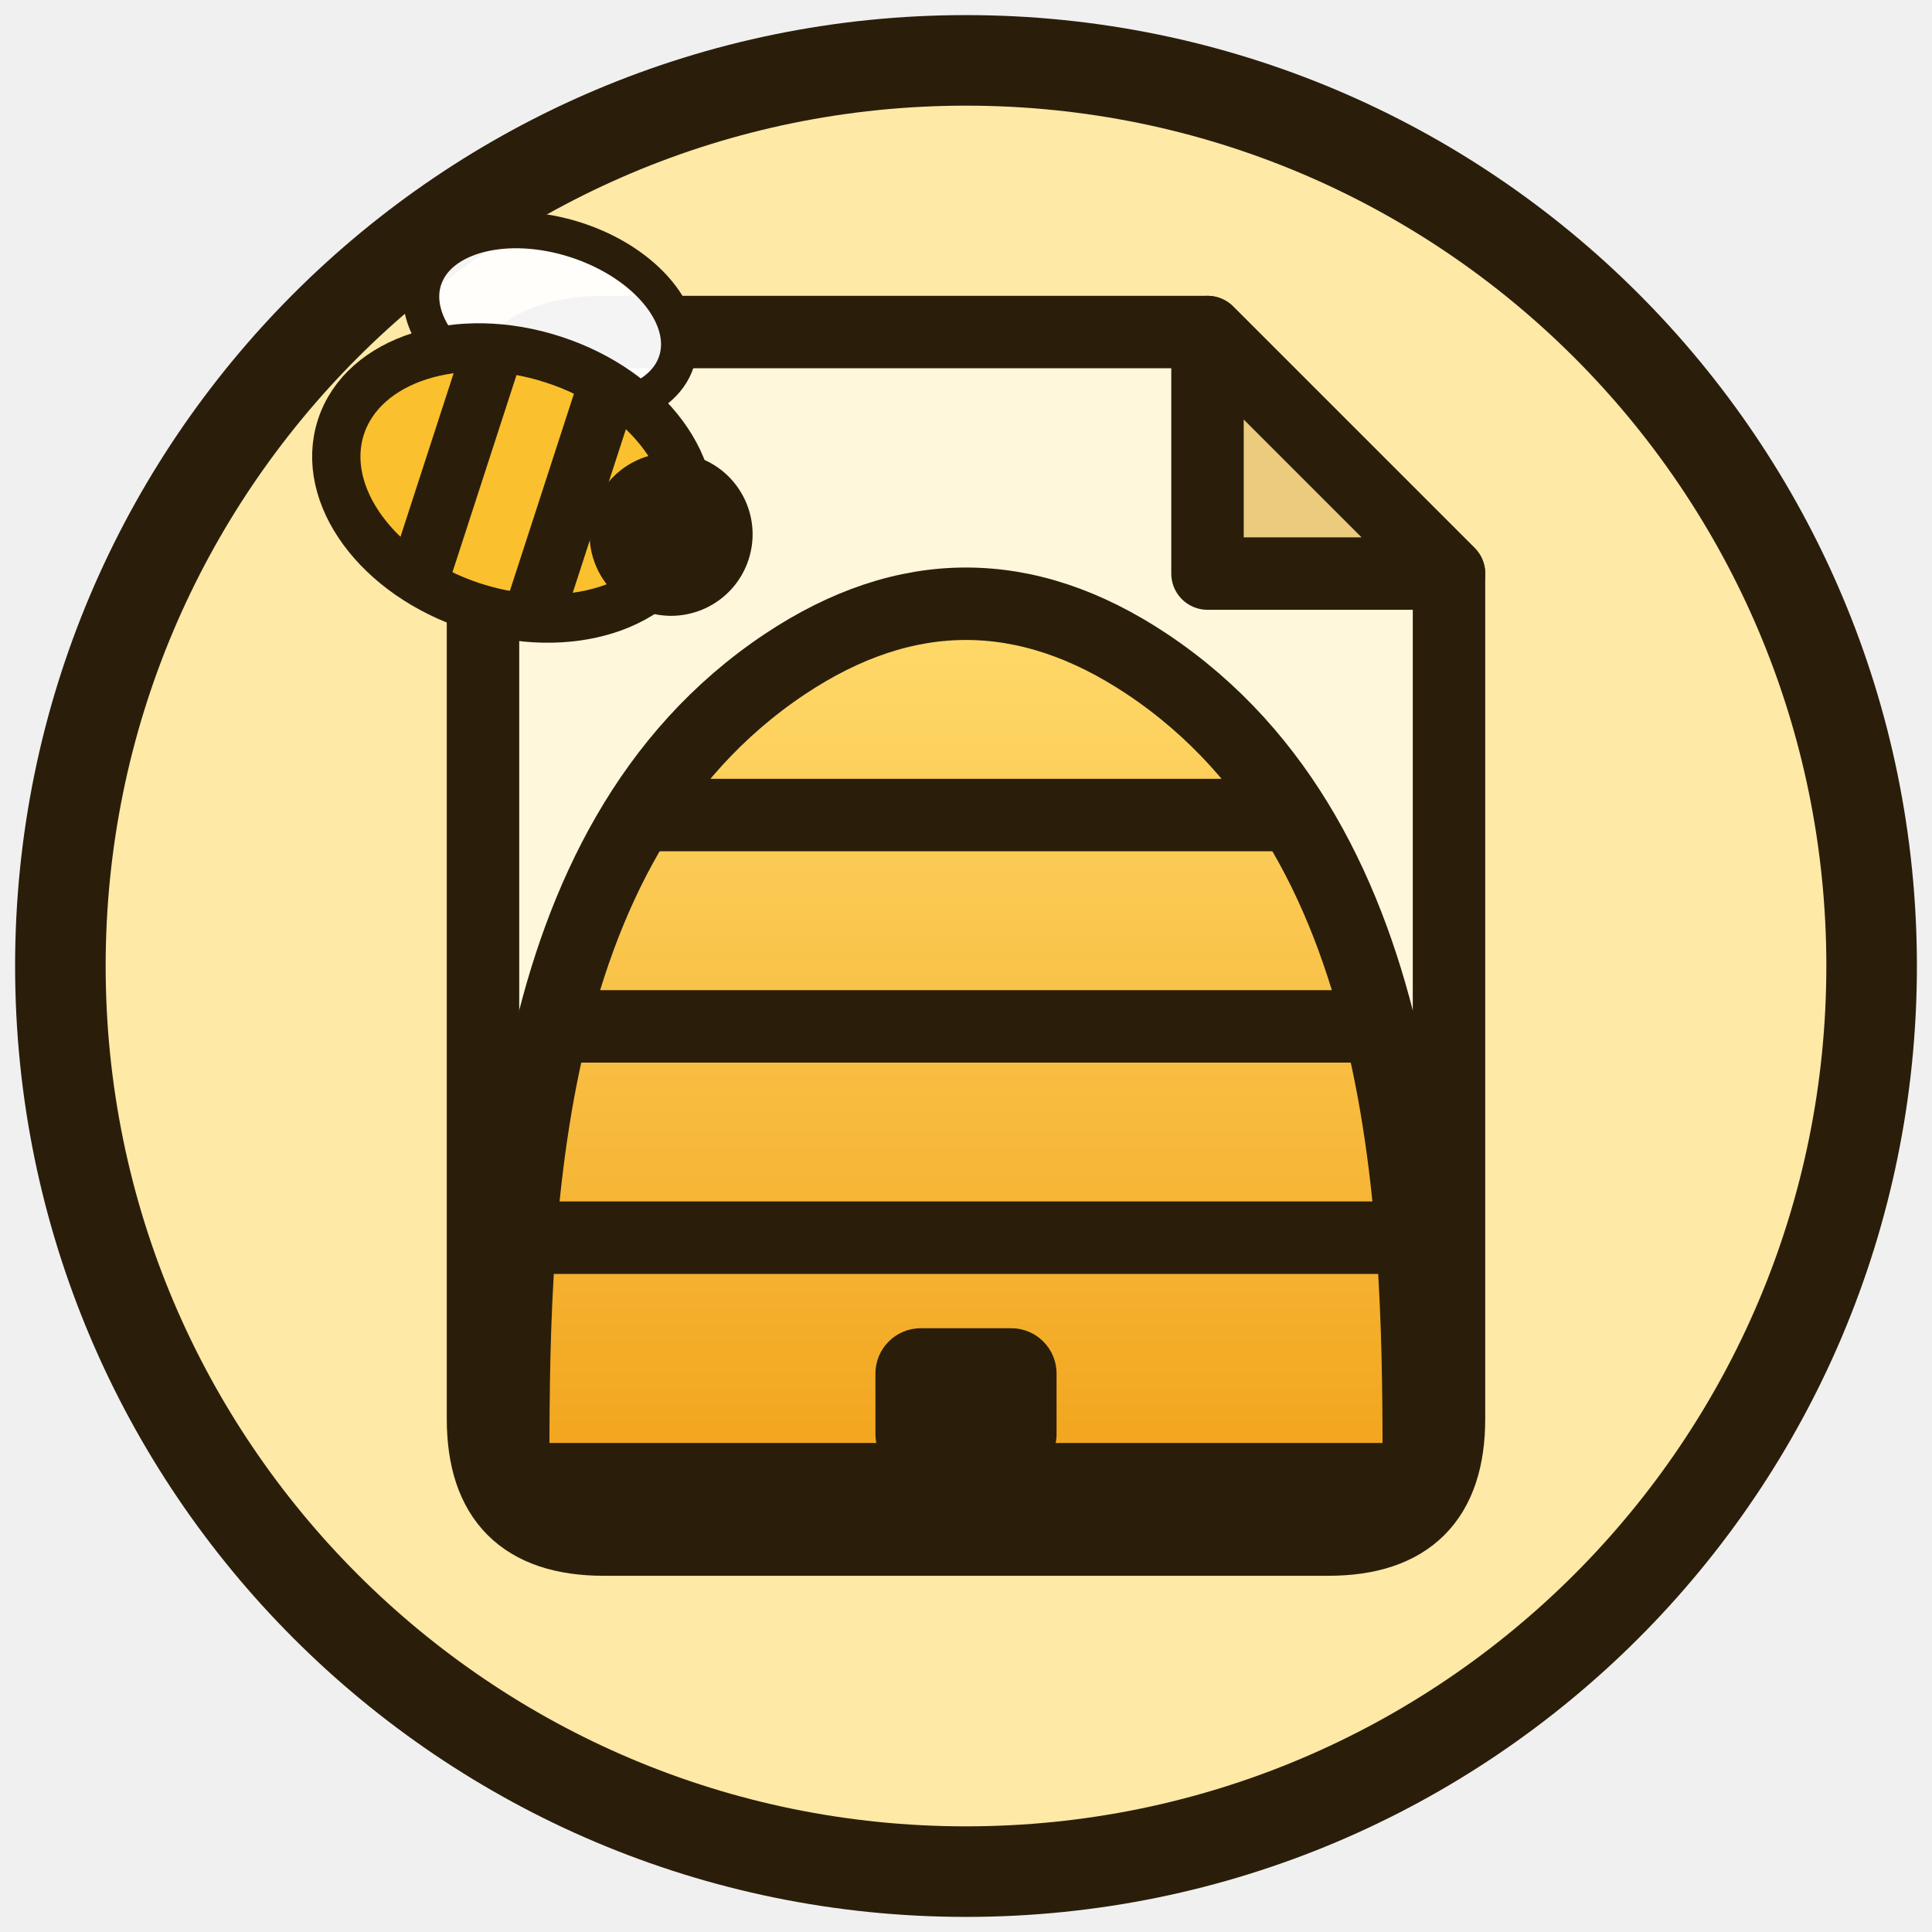
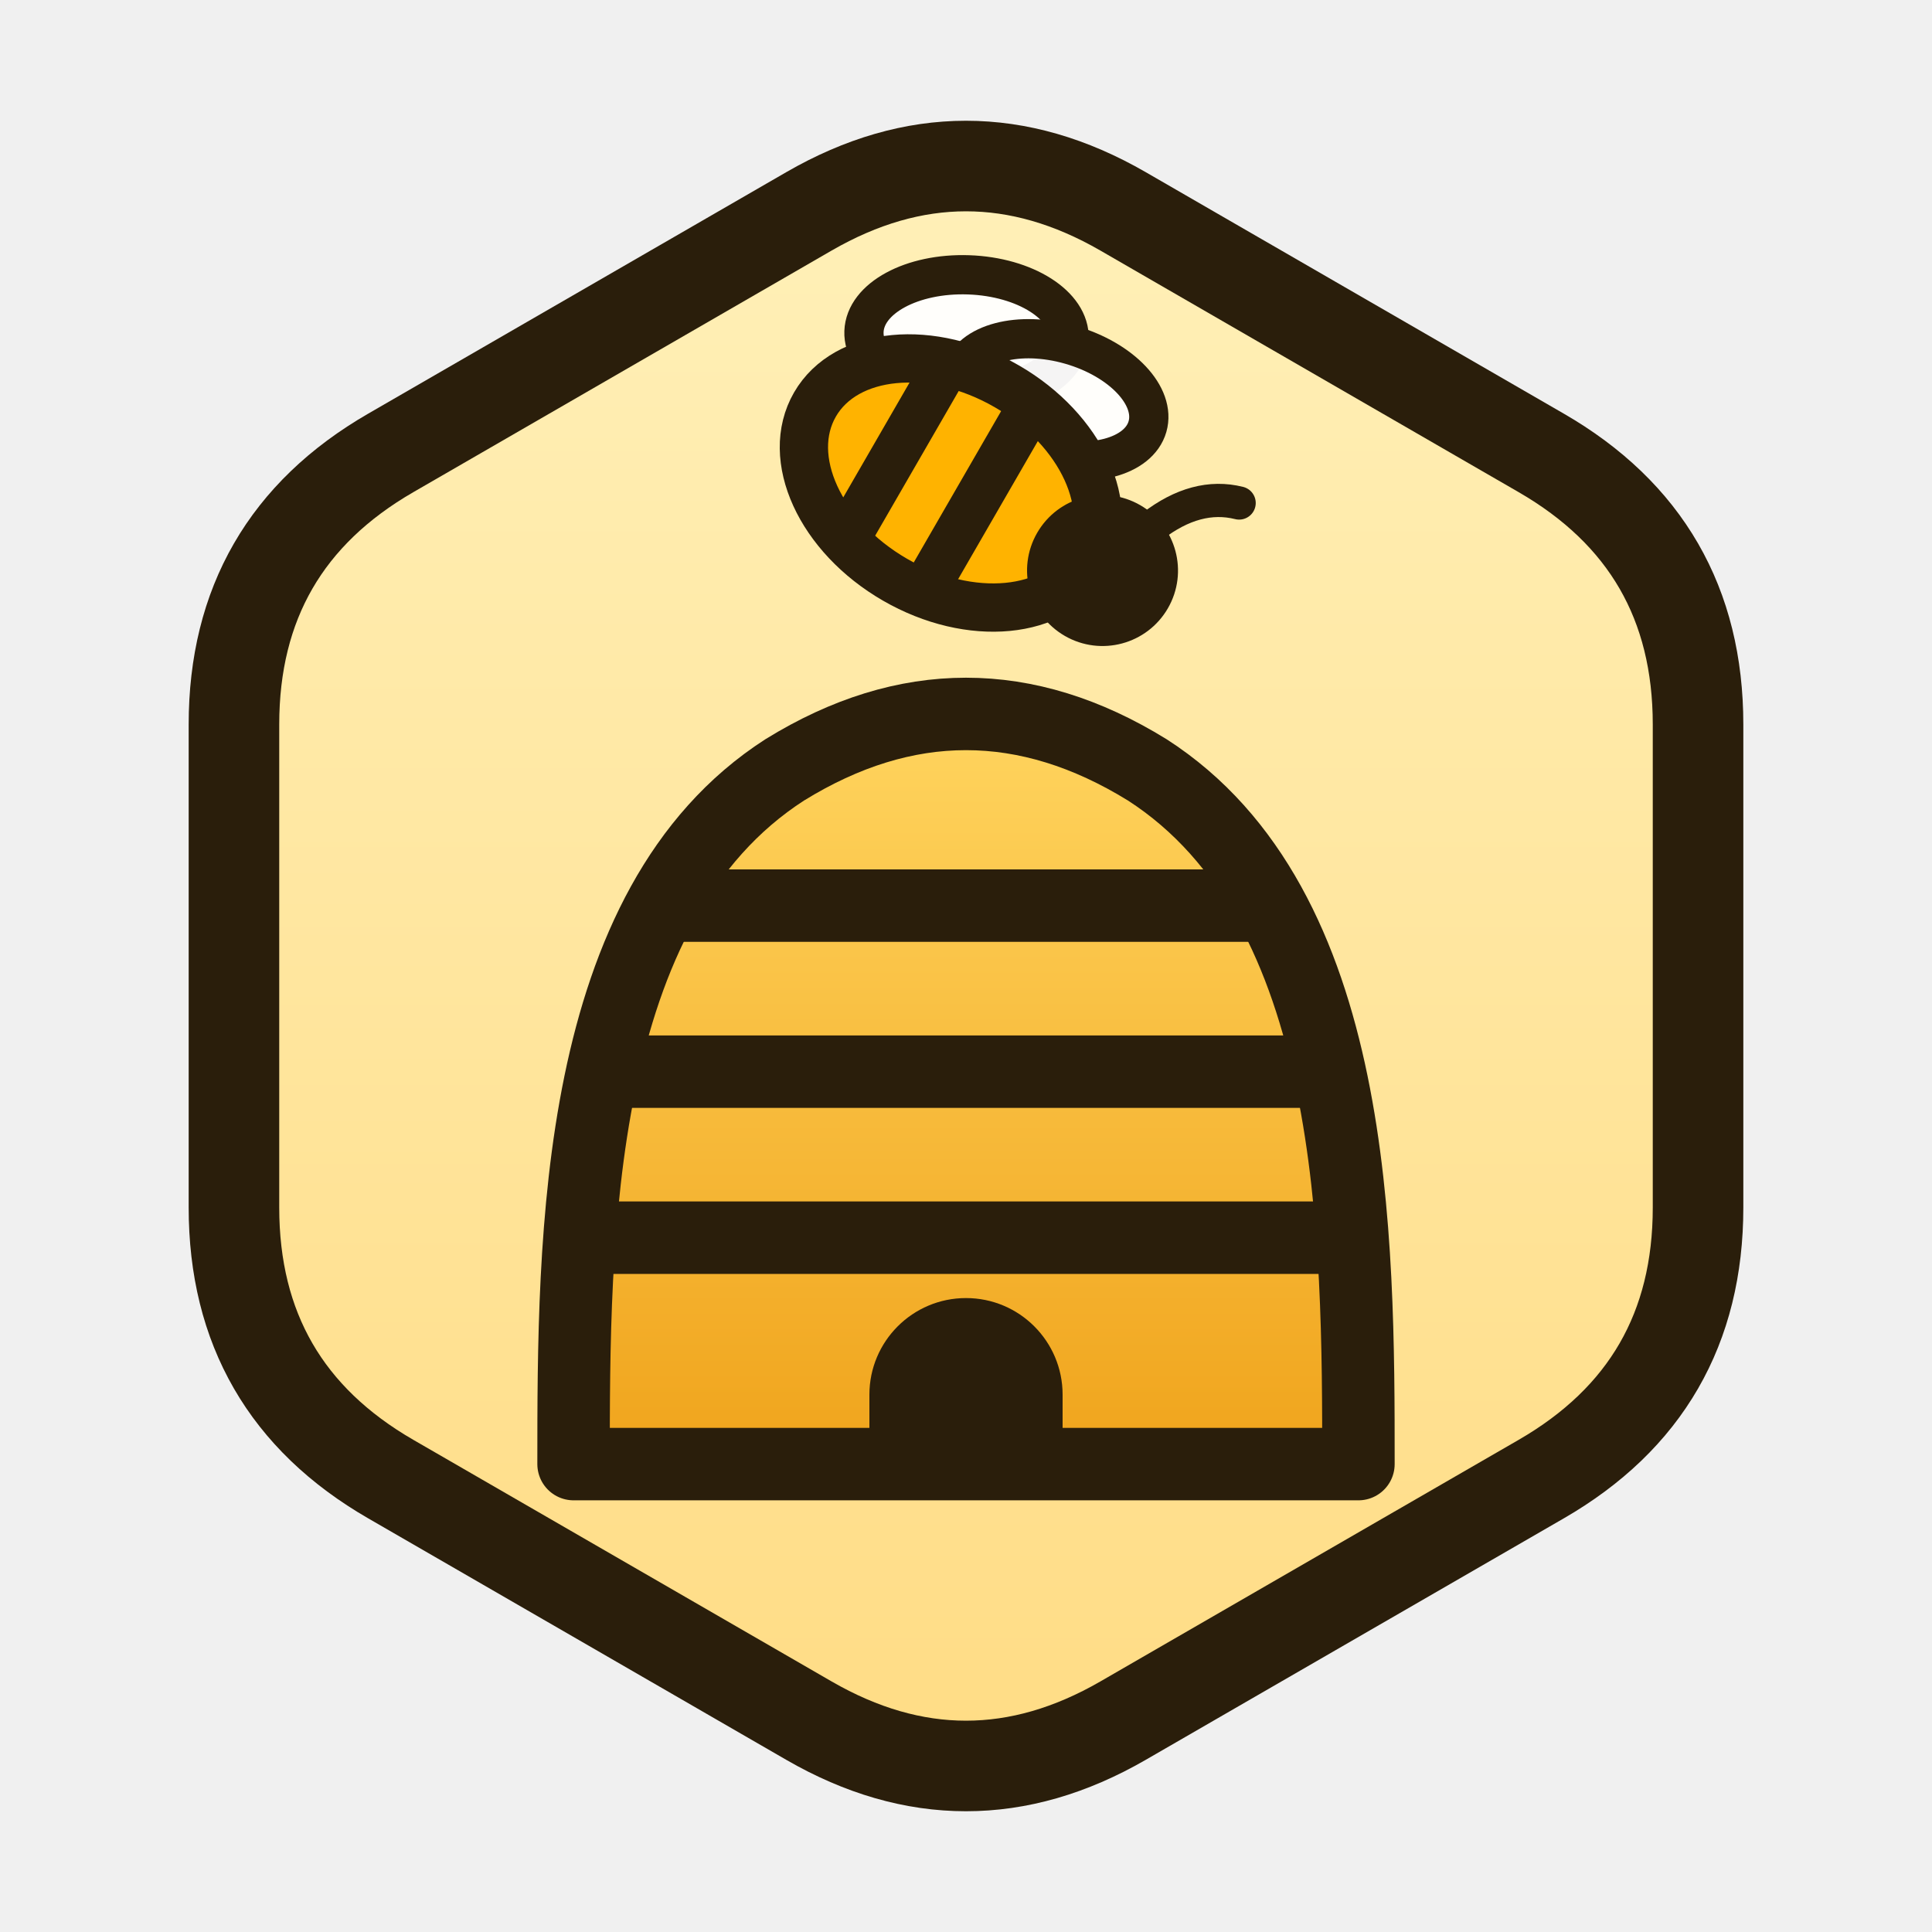
<svg xmlns="http://www.w3.org/2000/svg" viewBox="0 0 64 64" role="img" aria-label="Hivegent">
  <defs>
+     <linearGradient id="comb" x1="0" y1="0" x2="0" y2="1">
+       <stop offset="0" stop-color="#FFF0B8" />
+       <stop offset="1" stop-color="#FFDC85" />
+     </linearGradient>
    <linearGradient id="honey" x1="0" y1="0" x2="0" y2="1">
-       <stop offset="0" stop-color="#FFDA6B" />
-       <stop offset="1" stop-color="#F2A41C" />
+       <stop offset="0" stop-color="#FFD45E" />
+       <stop offset="1" stop-color="#F0A41C" />
    </linearGradient>
    <clipPath id="dome">
-       <path d="M17 49C17 41 17 28 26 22Q32 18 38 22C47 28 47 41 47 49Z" />
+       <path d="M19 48.5C19 41 19 30 26 25.5Q32 21.8 38 25.5C45 30 45 41 45 48.5Z" />
    </clipPath>
    <clipPath id="beeBody">
-       <ellipse cx="17" cy="16" rx="6" ry="4.3" />
+       <ellipse cx="31.5" cy="15" rx="5.2" ry="3.7" />
    </clipPath>
  </defs>
-   <circle cx="32" cy="32" r="30" fill="#FFE9A6" stroke="#2A1E0B" stroke-width="3" />
-   <path d="M20 11L40 11L48 19L48 47Q48 51 44 51L20 51Q16 51 16 47L16 15Q16 11 20 11Z" fill="#FFF7DC" stroke="#2A1E0B" stroke-width="2.4" stroke-linejoin="round" />
-   <path d="M40 11L48 19L40 19Z" fill="#EBCB7E" stroke="#2A1E0B" stroke-width="2.4" stroke-linejoin="round" />
+   <path d="M37.2 7L51.05 15Q56.25 18 56.25 24L56.25 40Q56.25 46 51.05 49L37.2 57Q32 60 26.8 57L12.95 49Q7.75 46 7.75 40L7.75 24Q7.75 18 12.95 15L26.8 7Q32 4 37.2 7Z" fill="url(#comb)" stroke="#2A1E0B" stroke-width="3" stroke-linejoin="round" />
  <g stroke="#2A1E0B" stroke-width="2.4" stroke-linejoin="round">
-     <path d="M17 49C17 41 17 28 26 22Q32 18 38 22C47 28 47 41 47 49Z" fill="url(#honey)" />
+     <path d="M19 48.5C19 41 19 30 26 25.5Q32 21.8 38 25.5C45 30 45 41 45 48.5Z" fill="url(#honey)" />
    <g clip-path="url(#dome)" stroke-linecap="round">
-       <line x1="14" y1="27" x2="50" y2="27" />
-       <line x1="14" y1="34" x2="50" y2="34" />
-       <line x1="14" y1="41" x2="50" y2="41" />
+       <line x1="16" y1="30" x2="48" y2="30" />
+       <line x1="16" y1="35.5" x2="48" y2="35.5" />
+       <line x1="16" y1="41" x2="48" y2="41" />
    </g>
-     <rect x="29" y="44" width="6" height="5" rx="1.5" fill="#2A1E0B" stroke="none" />
+     <path d="M28.8 48.5V46.2A3.2 3.2 0 0 1 35.2 46.2V48.5Z" fill="#2A1E0B" stroke="none" />
  </g>
-   <g transform="rotate(18 17 16)" stroke="#2A1E0B" stroke-linejoin="round">
-     <ellipse cx="16.5" cy="10.5" rx="4.4" ry="2.8" fill="#FFFFFF" fill-opacity="0.95" stroke-width="1.2" />
-     <ellipse cx="17" cy="16" rx="6" ry="4.3" fill="#FBC02D" stroke-width="1.6" />
+   <g transform="translate(0 1) rotate(30 31.5 15)" stroke="#2A1E0B" stroke-linejoin="round">
+     <ellipse cx="29.5" cy="10.5" rx="3.4" ry="2" transform="rotate(-28 29.5 10.5)" fill="#FFFFFF" fill-opacity="0.95" stroke-width="1.3" />
+     <ellipse cx="33.1" cy="10.9" rx="3.2" ry="1.9" transform="rotate(-14 33.1 10.9)" fill="#FFFFFF" fill-opacity="0.95" stroke-width="1.3" />
+     <ellipse cx="31.5" cy="15" rx="5.2" ry="3.7" fill="#FFB300" stroke-width="1.6" />
    <g clip-path="url(#beeBody)" fill="#2A1E0B" stroke="none">
-       <rect x="14" y="11" width="2" height="10" />
-       <rect x="18" y="11" width="2" height="10" />
+       <rect x="28.65" y="10" width="1.55" height="10" />
+       <rect x="31.75" y="10" width="1.55" height="10" />
    </g>
-     <circle cx="22.5" cy="16" r="2.7" fill="#2A1E0B" stroke="none" />
+     <path d="M38 12.9Q38.7 11.2 40.1 10.8" fill="none" stroke-width="1.1" stroke-linecap="round" />
+     <circle cx="37.3" cy="15" r="2.5" fill="#2A1E0B" stroke="none" />
  </g>
</svg>
